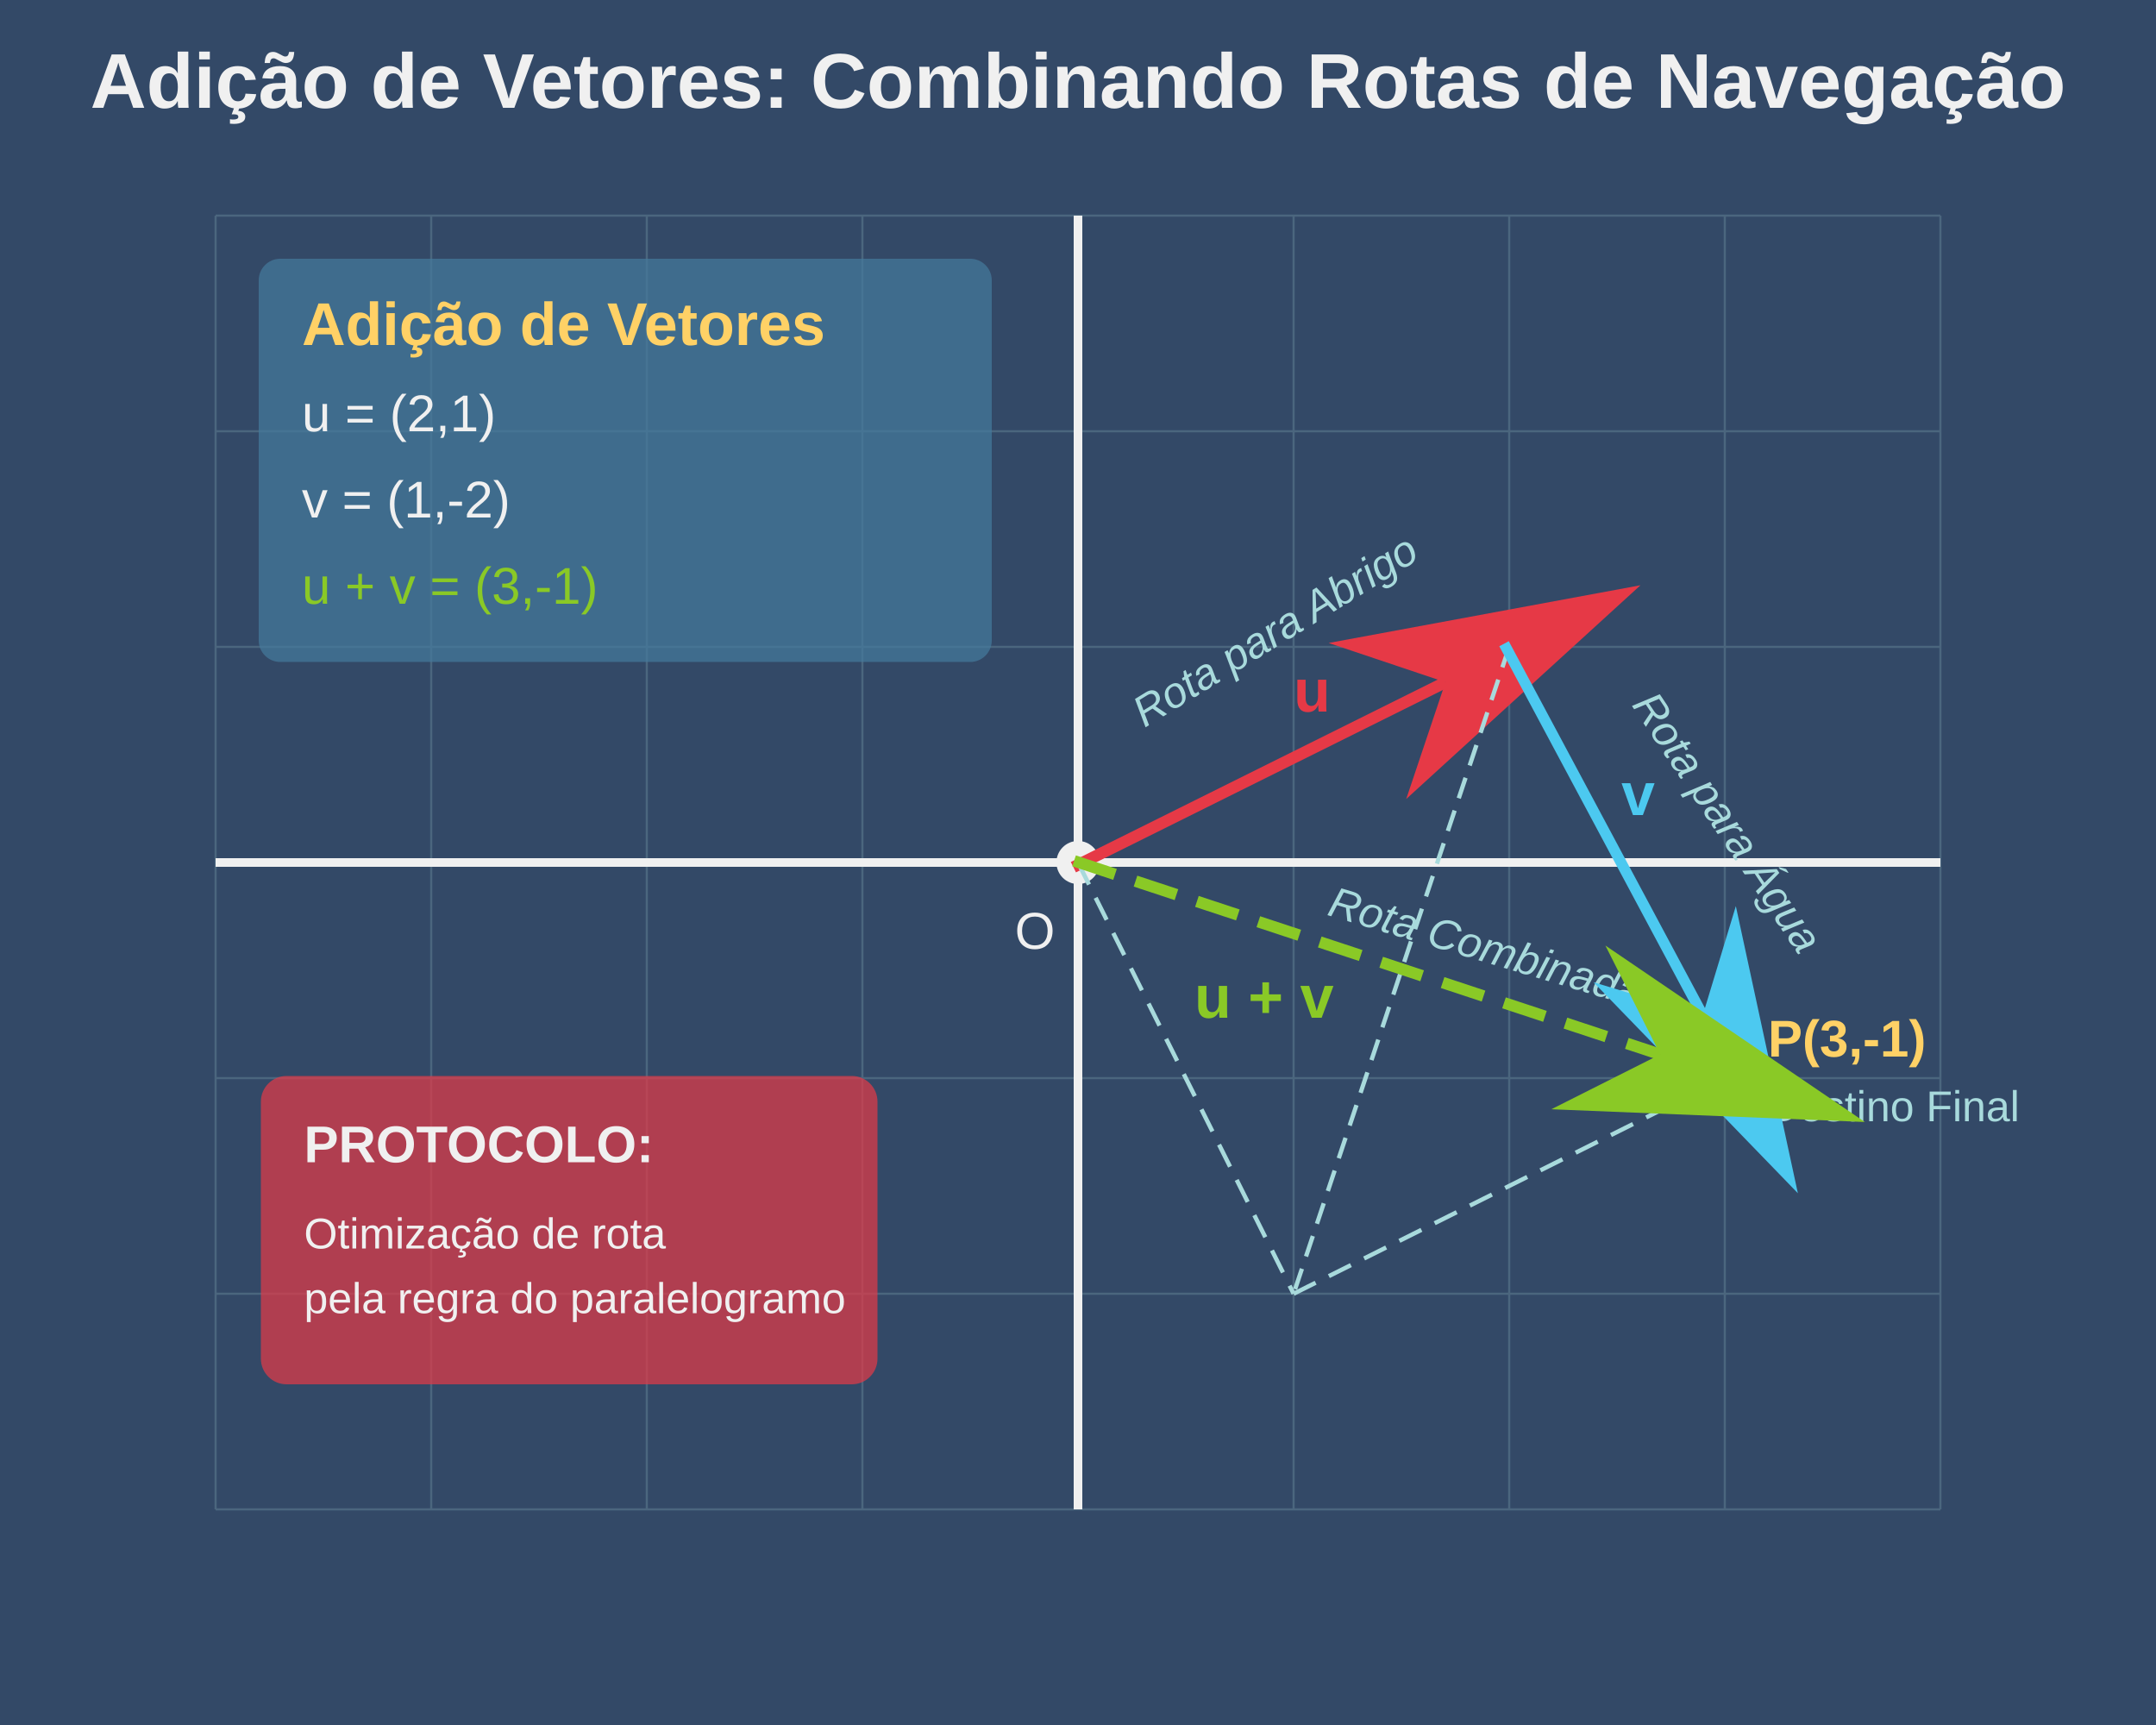
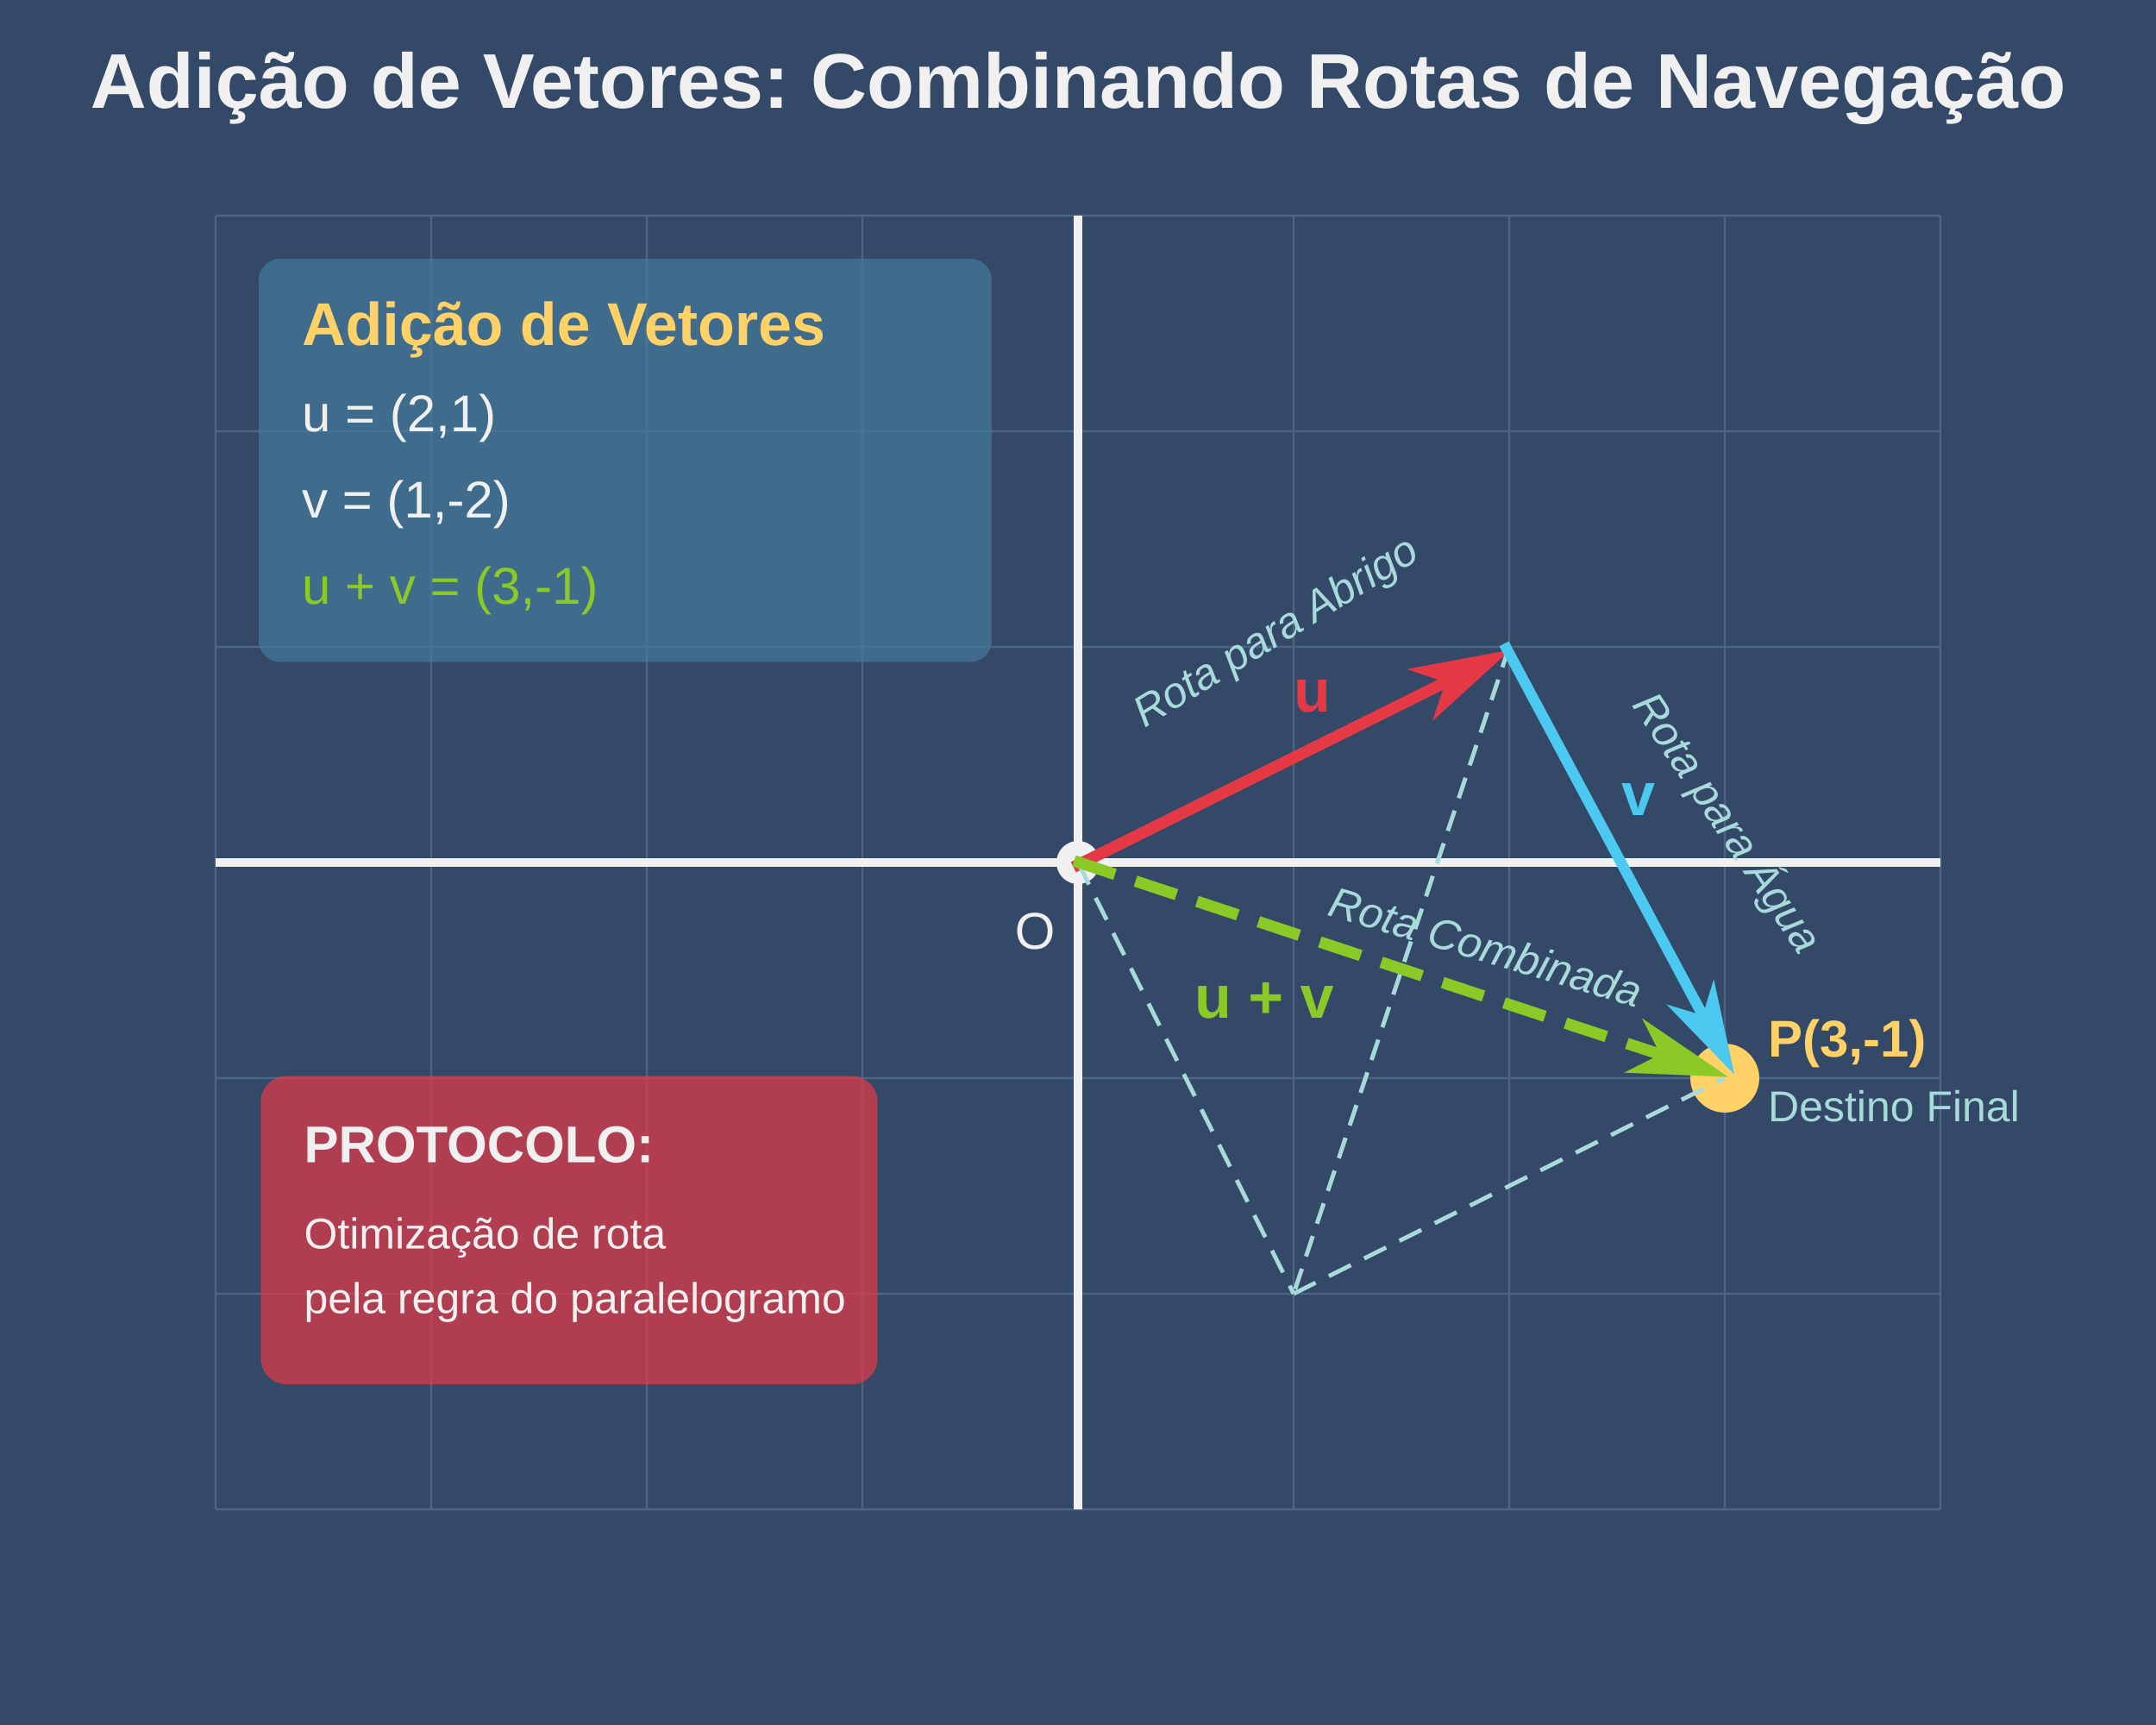
<svg xmlns="http://www.w3.org/2000/svg" id="svg35" version="1.1" viewBox="0 0 437.5 350">
  <defs id="defs35">
-     <marker id="DartArrow" markerheight="1" markerwidth="1" orient="auto-start-reverse" preserveaspectratio="xMidYMid" refx="0" refy="0" style="overflow:visible" viewBox="0 0 1 1">
+     <marker id="DartArrow" markerHeight="1" markerWidth="1" orient="auto-start-reverse" preserveAspectRatio="xMidYMid" refX="0" refY="0" style="overflow:visible" viewBox="0 0 1 1">
      <path d="M 0,0 5,-5 -12.5,0 5,5 Z" id="path6" style="fill:context-stroke;fill-rule:evenodd;stroke:none" transform="scale(-0.5)" />
    </marker>
  </defs>
  <rect fill="#1d3557" height="350" id="rect1" opacity="0.9" style="stroke-width:0.875" width="437.5" x="0" y="0" />
  <g id="g16" opacity="0.2" stroke="#a8dadc" stroke-width="0.5" transform="scale(0.875)">
    <line id="line1" x1="50" x2="50" y1="50" y2="350" />
    <line id="line2" x1="100" x2="100" y1="50" y2="350" />
    <line id="line3" x1="150" x2="150" y1="50" y2="350" />
    <line id="line4" x1="200" x2="200" y1="50" y2="350" />
    <line id="line5" x1="250" x2="250" y1="50" y2="350" />
    <line id="line6" x1="300" x2="300" y1="50" y2="350" />
    <line id="line7" x1="350" x2="350" y1="50" y2="350" />
    <line id="line8" x1="400" x2="400" y1="50" y2="350" />
    <line id="line9" x1="450" x2="450" y1="50" y2="350" />
    <line id="line10" x1="50" x2="450" y1="50" y2="50" />
    <line id="line11" x1="50" x2="450" y1="100" y2="100" />
    <line id="line12" x1="50" x2="450" y1="150" y2="150" />
    <line id="line13" x1="50" x2="450" y1="200" y2="200" />
    <line id="line14" x1="50" x2="450" y1="250" y2="250" />
    <line id="line15" x1="50" x2="450" y1="300" y2="300" />
    <line id="line16" x1="50" x2="450" y1="350" y2="350" />
  </g>
  <g id="g18" stroke="#f0f0f0" stroke-width="2" transform="scale(0.875)">
    <line id="line17" x1="50" x2="450" y1="200" y2="200" />
    <line id="line18" x1="250" x2="250" y1="50" y2="350" />
  </g>
  <circle cx="218.75" cy="175" fill="#f0f0f0" id="circle18" r="4.375" style="stroke-width:0.875" />
  <text fill="#f0f0f0" font-family="Arial" font-size="10.5px" id="text18" style="stroke-width:0.875" text-anchor="middle" x="210" y="192.5">O</text>
  <path d="m 217.815,175.95 75.497,-37.53" id="line19" style="stroke:#e63946;stroke-width:2.357;marker-end:url(#DartArrow)" />
  <text fill="#e63946" font-family="Arial" font-size="12.25px" font-weight="bold" id="text19" style="stroke-width:0.875" x="262.5" y="144.375">u</text>
  <text fill="#a8dadc" font-family="Arial" font-size="8.75px" font-style="italic" id="text20" style="stroke-width:0.875" transform="rotate(-31.56128)" x="120.578" y="247.411">Rota para Abrigo</text>
  <text fill="#8ac926" font-family="Arial" font-size="12.25px" font-weight="bold" id="text23" style="stroke-width:0.875" x="242.375" y="206.5">u + v</text>
  <text fill="#a8dadc" font-family="Arial" font-size="8.75px" font-style="italic" id="text24" style="stroke-width:0.875" transform="rotate(16.63852)" x="310.979" y="100.773">Rota Combinada</text>
  <circle cx="350" cy="218.75" fill="#ffd166" id="circle24" r="7" style="stroke-width:0.875" />
  <text fill="#ffd166" font-family="Arial" font-size="10.5px" font-weight="bold" id="text25" style="stroke-width:0.875" x="358.75" y="214.375">P(3,-1)</text>
  <text fill="#a8dadc" font-family="Arial" font-size="8.75px" id="text26" style="stroke-width:0.875" x="358.75" y="227.5">Destino Final</text>
  <line id="line26" stroke="#a8dadc" stroke-dasharray="5, 3" stroke-width="0.875" x1="218.75" x2="262.5" y1="175" y2="262.5" />
  <line id="line27" stroke="#a8dadc" stroke-dasharray="5, 3" stroke-width="0.875" x1="262.5" x2="350" y1="262.5" y2="218.75" />
  <g id="g28" transform="matrix(0.875,0,0,0.875,306.25,131.25)">
    <line id="line28" stroke="#a8dadc" stroke-dasharray="5, 3" stroke-width="1" x1="0" x2="-50" y1="0" y2="150" />
  </g>
  <g id="g31" transform="translate(60,60)">
    <rect fill="#457b9d" height="81.812" id="rect28" opacity="0.7" rx="4.375" style="stroke-width:0.946" width="148.75" x="-7.5" y="-7.5" />
    <text fill="#ffd166" font-family="Arial" font-size="12.25px" font-weight="bold" id="text28" style="stroke-width:0.875" x="1.25" y="10">Adição de Vetores</text>
    <text fill="#f0f0f0" font-family="Arial" font-size="10.5px" id="text29" style="stroke-width:0.875" x="1.25" y="27.5">u = (2,1)</text>
    <text fill="#f0f0f0" font-family="Arial" font-size="10.5px" id="text30" style="stroke-width:0.875" x="1.25" y="45">v = (1,-2)</text>
    <text fill="#8ac926" font-family="Arial" font-size="10.5px" id="text31" style="stroke-width:0.875" x="1.25" y="62.5">u + v = (3,-1)</text>
  </g>
  <g id="g34" transform="matrix(0.875,0,0,0.875,306.25,52.5)">
    <g id="g35" transform="translate(-289.5,189.5)">
      <rect fill="#e63946" height="71.5" id="rect31" opacity="0.7" rx="5.958" style="stroke-width:1.192" width="143" x="0" y="0" />
      <text fill="#f0f0f0" font-family="Arial" font-size="12px" font-weight="bold" id="text32" x="10" y="20">PROTOCOLO:</text>
      <text fill="#f0f0f0" font-family="Arial" font-size="10px" id="text33" x="10" y="40">Otimização de rota</text>
      <text fill="#f0f0f0" font-family="Arial" font-size="10px" id="text34" x="10" y="55">pela regra do paralelogramo</text>
    </g>
  </g>
  <text fill="#f0f0f0" font-family="Arial" font-size="15.75px" font-weight="bold" id="text35" style="stroke-width:0.875" text-anchor="middle" x="218.75" y="21.875">Adição de Vetores: Combinando Rotas de Navegação</text>
  <g id="g22" transform="matrix(0.875,0,0,0.875,307.125,130.375)">
    <path d="M -2.2,0.269 43.885,86.44" id="line20" style="stroke:#4cc9f0;stroke-width:2.495;marker-end:url(#DartArrow)" />
    <text fill="#4cc9f0" font-family="Arial" font-size="14px" font-weight="bold" id="text21" x="25" y="40">v</text>
    <text fill="#a8dadc" font-family="Arial" font-size="10px" font-style="italic" id="text22" transform="rotate(56.20589)" x="27.185" y="-14.649">Rota para Água</text>
  </g>
  <path d="m 217.955,174.665 118.94,39.276" id="line22" style="stroke:#8ac926;stroke-width:2.332;stroke-dasharray:8.75, 4.375;marker-end:url(#DartArrow)" />
</svg>
